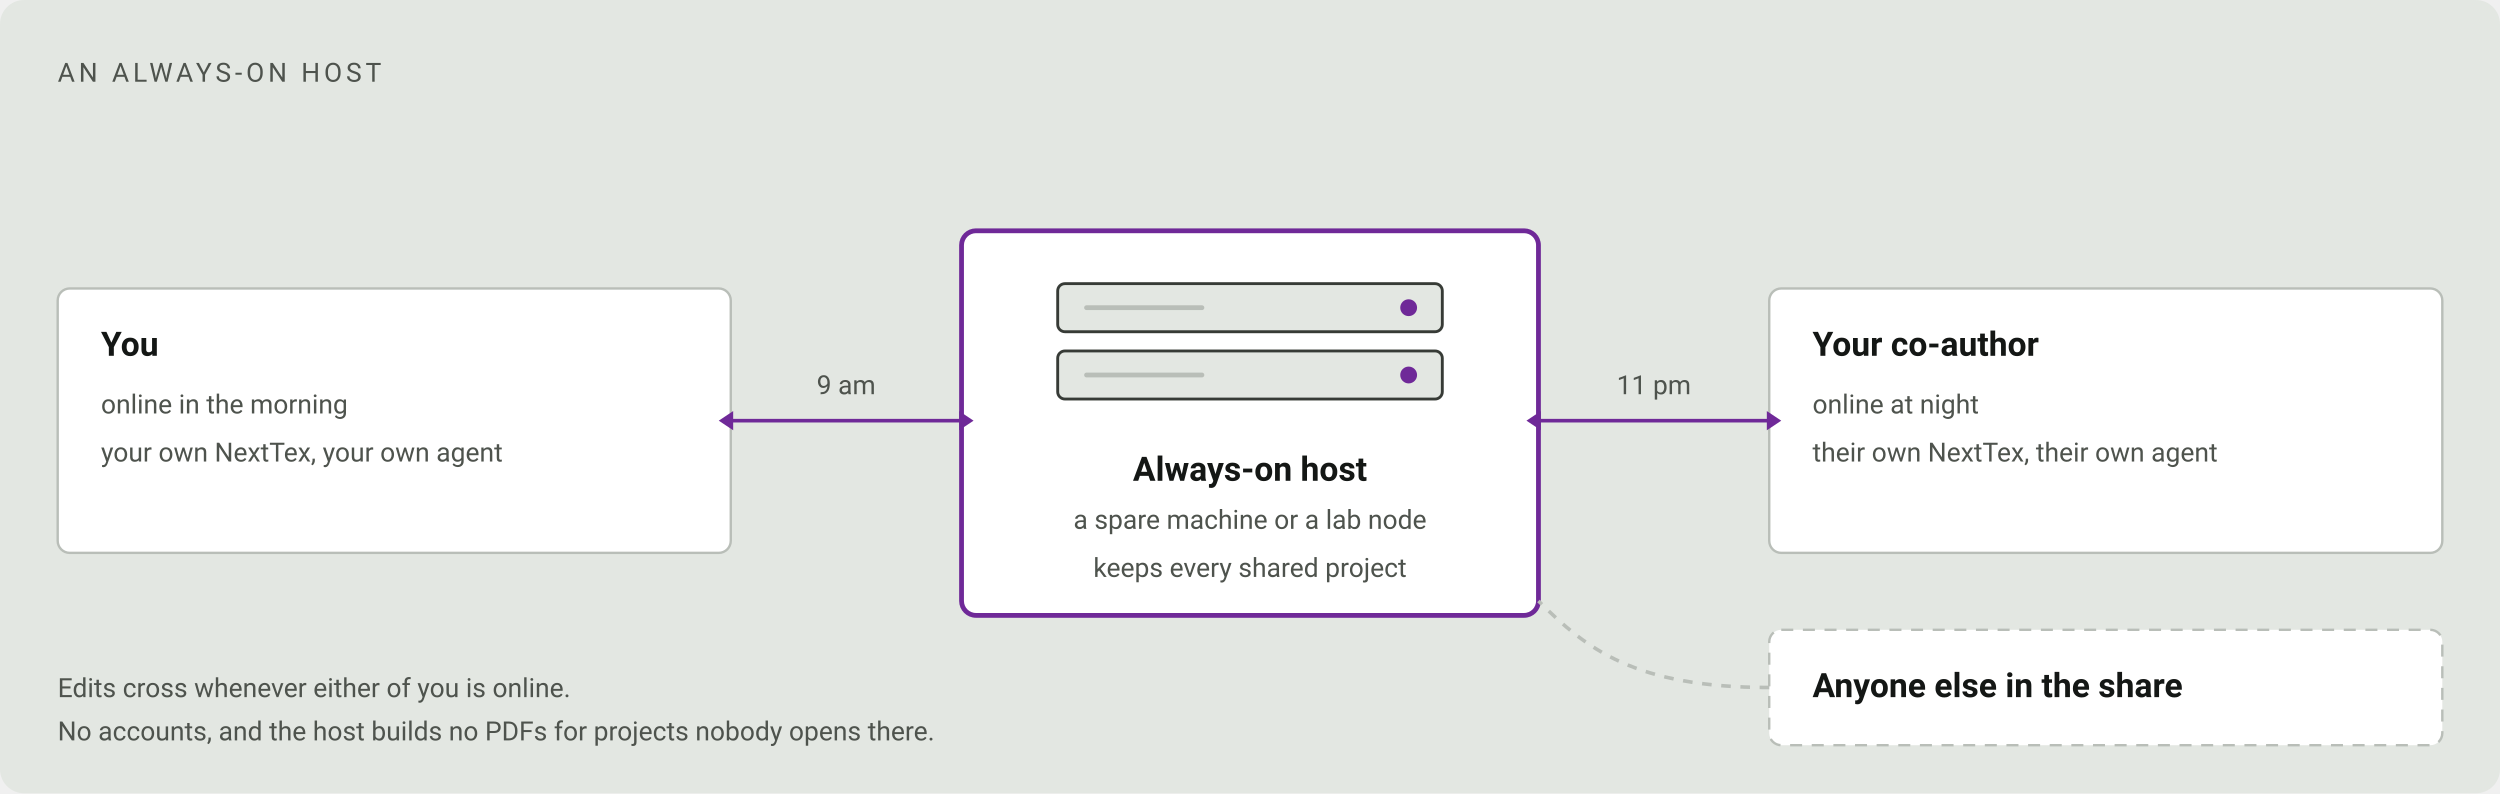
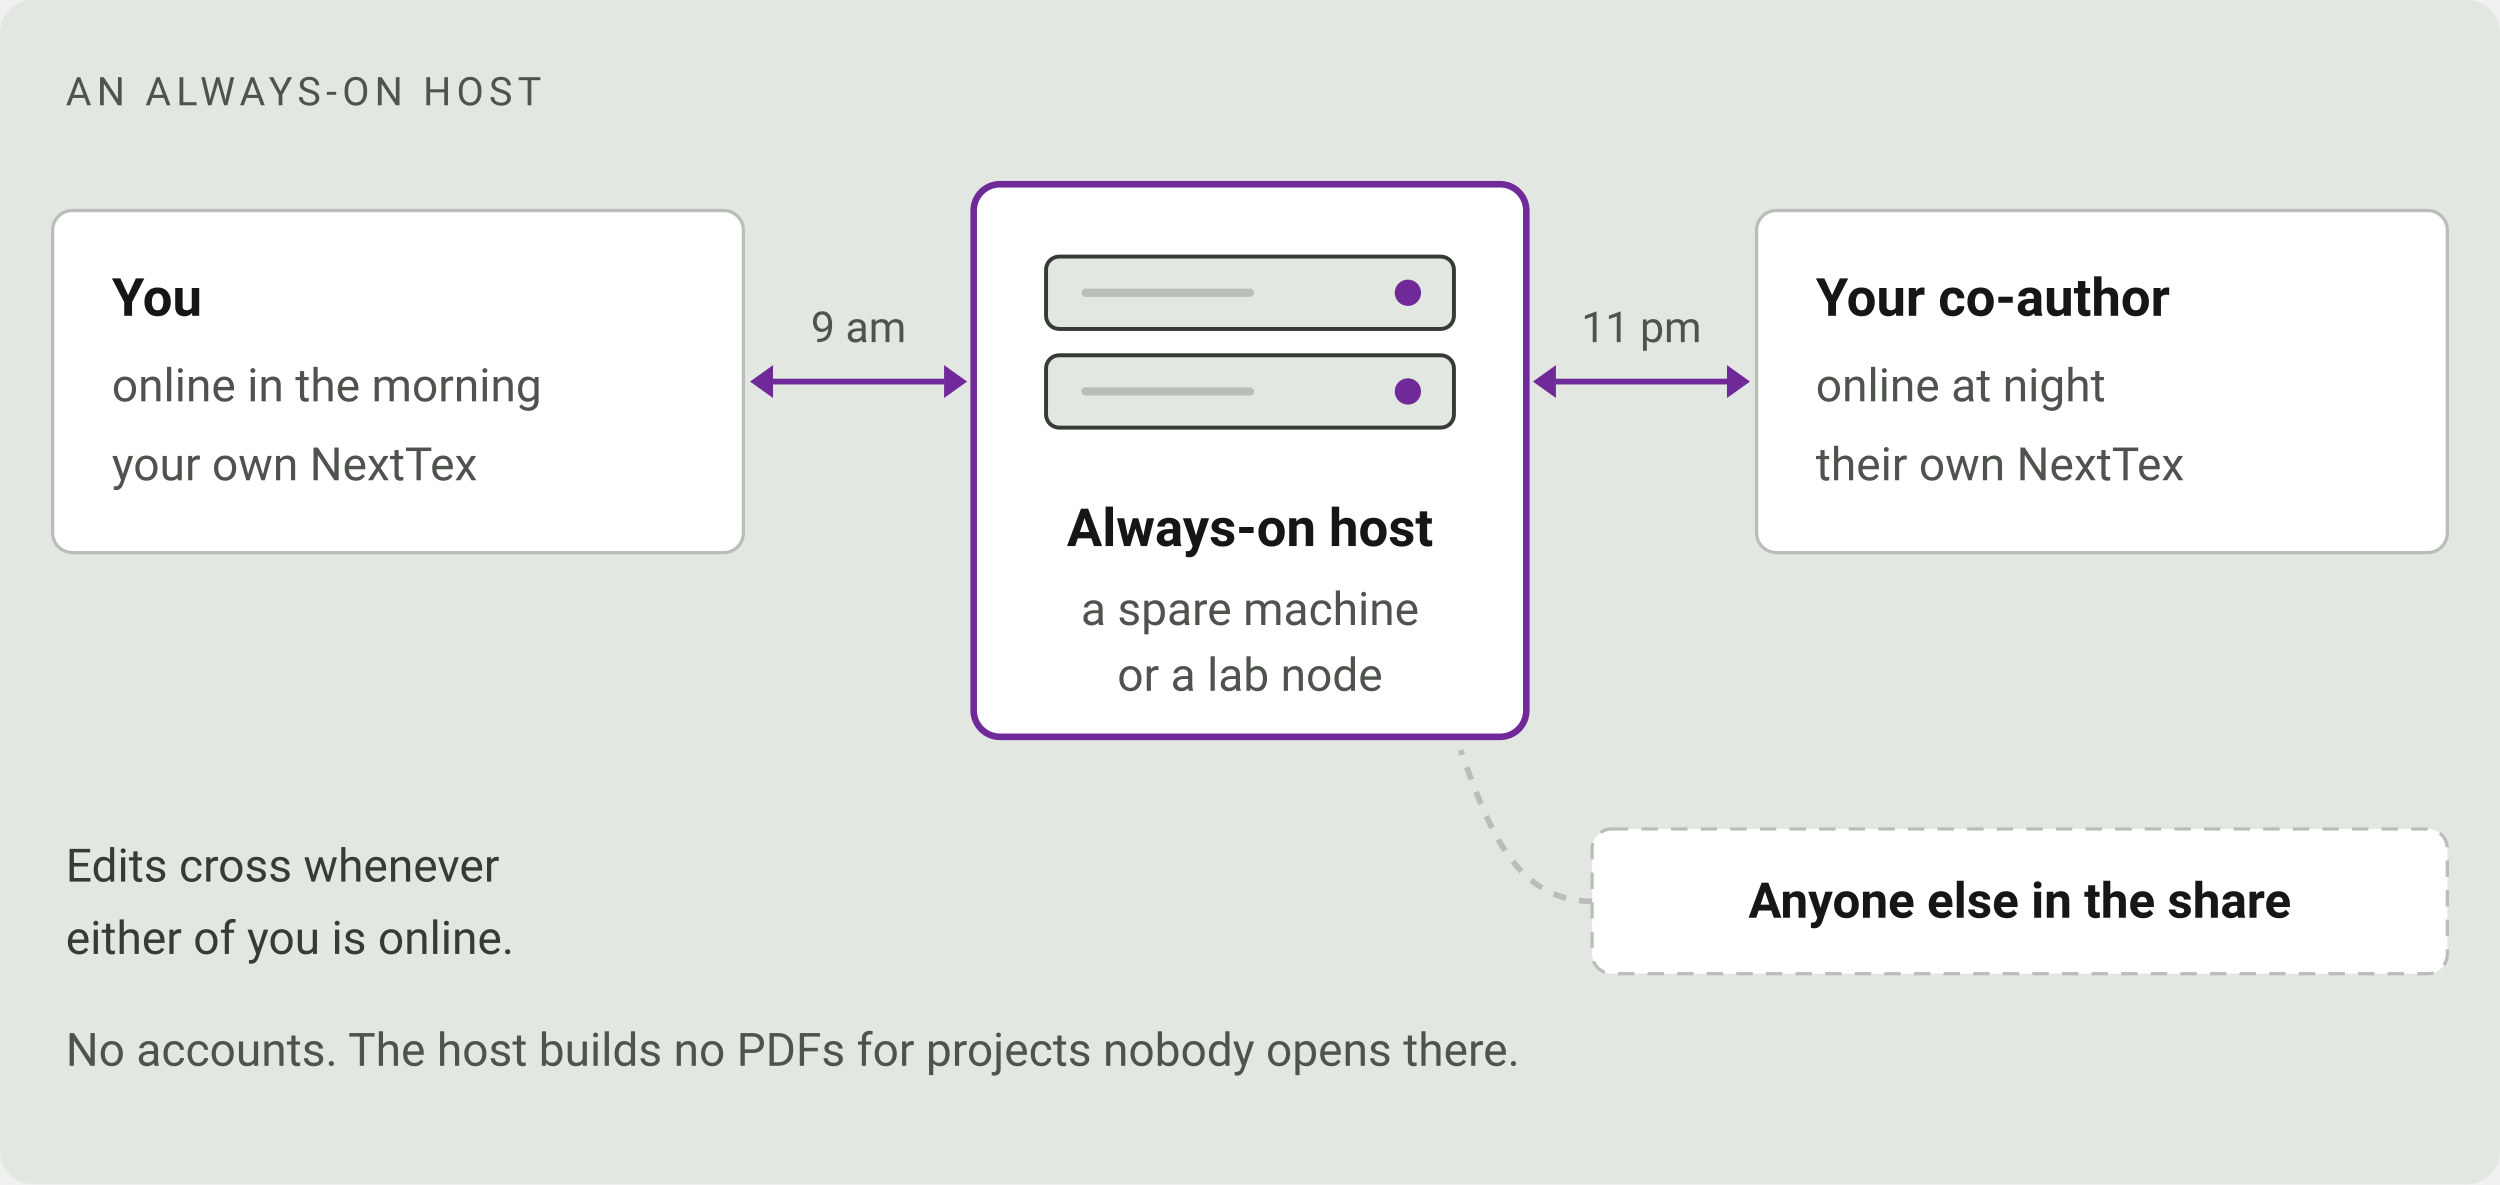
- <svg xmlns="http://www.w3.org/2000/svg" width="1040" height="330" viewBox="0 0 1040 330" role="img" aria-label="An always-on host between writers who are never online together. You, online in the morning, and your co-author, online at night, each connect to one host in the middle, an ordinary NextTex on a machine that stays on. It keeps a copy of every shared project and passes edits along whenever either of you is online. Anyone else in the share connects to it the same way.">
-   <rect width="1040" height="330" rx="10" fill="#E3E7E2" />
-   <text x="24" y="34" font-family="ui-sans-serif,system-ui,-apple-system,Segoe UI,Roboto,sans-serif" font-size="11" letter-spacing="1.6" fill="#4E534D">AN ALWAYS-ON HOST</text>
-   <rect x="24" y="120" width="280" height="110" rx="5" fill="#FFFFFF" stroke="#B9BEB8" stroke-width="1" />
-   <text x="42" y="148" font-family="ui-sans-serif,system-ui,-apple-system,Segoe UI,Roboto,sans-serif" font-size="14" font-weight="600" fill="#141715">You</text>
-   <text x="42" y="172" font-family="ui-sans-serif,system-ui,-apple-system,Segoe UI,Roboto,sans-serif" font-size="11" fill="#4E534D">online in the morning</text>
-   <text x="42" y="192" font-family="ui-sans-serif,system-ui,-apple-system,Segoe UI,Roboto,sans-serif" font-size="11" fill="#4E534D">your own NextTex, your own agent</text>
-   <rect x="736" y="120" width="280" height="110" rx="5" fill="#FFFFFF" stroke="#B9BEB8" stroke-width="1" />
-   <text x="754" y="148" font-family="ui-sans-serif,system-ui,-apple-system,Segoe UI,Roboto,sans-serif" font-size="14" font-weight="600" fill="#141715">Your co-author</text>
-   <text x="754" y="172" font-family="ui-sans-serif,system-ui,-apple-system,Segoe UI,Roboto,sans-serif" font-size="11" fill="#4E534D">online at night</text>
-   <text x="754" y="192" font-family="ui-sans-serif,system-ui,-apple-system,Segoe UI,Roboto,sans-serif" font-size="11" fill="#4E534D">their own NextTex, their own agent</text>
-   <rect x="736" y="262" width="280" height="48" rx="5" fill="#FFFFFF" stroke="#B9BEB8" stroke-width="1" stroke-dasharray="5 4" />
-   <text x="754" y="290" font-family="ui-sans-serif,system-ui,-apple-system,Segoe UI,Roboto,sans-serif" font-size="14" font-weight="600" fill="#141715">Anyone else in the share</text>
-   <rect x="400" y="96" width="240" height="160" rx="6" fill="#FFFFFF" stroke="#6F2998" stroke-width="2" />
-   <rect x="440" y="118" width="160" height="20" rx="3" fill="#E3E7E2" stroke="#373B36" stroke-width="1.2" />
-   <circle cx="586" cy="128" r="3.5" fill="#6F2998" />
-   <line x1="452" y1="128" x2="500" y2="128" stroke="#B9BEB8" stroke-width="2" stroke-linecap="round" />
-   <rect x="440" y="146" width="160" height="20" rx="3" fill="#E3E7E2" stroke="#373B36" stroke-width="1.2" />
-   <circle cx="586" cy="156" r="3.5" fill="#6F2998" />
-   <line x1="452" y1="156" x2="500" y2="156" stroke="#B9BEB8" stroke-width="2" stroke-linecap="round" />
-   <text x="520" y="200" font-family="ui-sans-serif,system-ui,-apple-system,Segoe UI,Roboto,sans-serif" font-size="14" font-weight="600" fill="#141715" text-anchor="middle">Always-on host</text>
-   <text x="520" y="220" font-family="ui-sans-serif,system-ui,-apple-system,Segoe UI,Roboto,sans-serif" font-size="11" fill="#4E534D" text-anchor="middle">a spare machine or a lab node</text>
-   <text x="520" y="240" font-family="ui-sans-serif,system-ui,-apple-system,Segoe UI,Roboto,sans-serif" font-size="11" fill="#4E534D" text-anchor="middle">keeps every shared project</text>
-   <line x1="304" y1="175" x2="400" y2="175" stroke="#6F2998" stroke-width="1.5" />
-   <path d="M399 171 l6 4 -6 4z" fill="#6F2998" />
-   <path d="M305 171 l-6 4 6 4z" fill="#6F2998" />
-   <line x1="736" y1="175" x2="640" y2="175" stroke="#6F2998" stroke-width="1.5" />
-   <path d="M641 171 l-6 4 6 4z" fill="#6F2998" />
-   <path d="M735 171 l6 4 -6 4z" fill="#6F2998" />
-   <text x="352" y="164" font-family="ui-sans-serif,system-ui,-apple-system,Segoe UI,Roboto,sans-serif" font-size="11" fill="#4E534D" text-anchor="middle">9 am</text>
-   <text x="688" y="164" font-family="ui-sans-serif,system-ui,-apple-system,Segoe UI,Roboto,sans-serif" font-size="11" fill="#4E534D" text-anchor="middle">11 pm</text>
-   <path d="M736 286 C680 286 660 270 640 250" fill="none" stroke="#B9BEB8" stroke-width="1.5" stroke-dasharray="4 4" />
-   <text x="24" y="290" font-family="ui-sans-serif,system-ui,-apple-system,Segoe UI,Roboto,sans-serif" font-size="11" fill="#4E534D">Edits cross whenever either of you is online.</text>
-   <text x="24" y="308" font-family="ui-sans-serif,system-ui,-apple-system,Segoe UI,Roboto,sans-serif" font-size="11" fill="#4E534D">No accounts, and the host builds no PDFs for projects nobody opens there.</text>
+ <svg xmlns="http://www.w3.org/2000/svg" width="760" height="360" viewBox="0 0 760 360" role="img" aria-label="An always-on host between writers who are never online together. You, online in the morning, and your co-author, online at night, each connect to one host in the middle, an ordinary NextTex on a machine that stays on. It keeps a copy of every shared project and passes edits along whenever either of you is online. Anyone else in the share connects to it the same way.">
+   <rect width="760" height="360" rx="10" fill="#E3E7E2" />
+   <text x="20" y="32" font-family="ui-sans-serif,system-ui,-apple-system,Segoe UI,Roboto,sans-serif" font-size="12" fill="#4E534D" letter-spacing="1.6">AN ALWAYS-ON HOST</text>
+   <rect x="16" y="64" width="210" height="104" rx="6" fill="#FFFFFF" stroke="#B9BEB8" />
+   <text x="34" y="96" font-family="ui-sans-serif,system-ui,-apple-system,Segoe UI,Roboto,sans-serif" font-size="16" font-weight="600" fill="#141715">You</text>
+   <text x="34" y="122" font-family="ui-sans-serif,system-ui,-apple-system,Segoe UI,Roboto,sans-serif" font-size="14" fill="#4E534D">online in the morning</text>
+   <text x="34" y="146" font-family="ui-sans-serif,system-ui,-apple-system,Segoe UI,Roboto,sans-serif" font-size="14" fill="#4E534D">your own NextTex</text>
+   <rect x="534" y="64" width="210" height="104" rx="6" fill="#FFFFFF" stroke="#B9BEB8" />
+   <text x="552" y="96" font-family="ui-sans-serif,system-ui,-apple-system,Segoe UI,Roboto,sans-serif" font-size="16" font-weight="600" fill="#141715">Your co-author</text>
+   <text x="552" y="122" font-family="ui-sans-serif,system-ui,-apple-system,Segoe UI,Roboto,sans-serif" font-size="14" fill="#4E534D">online at night</text>
+   <text x="552" y="146" font-family="ui-sans-serif,system-ui,-apple-system,Segoe UI,Roboto,sans-serif" font-size="14" fill="#4E534D">their own NextTex</text>
+   <rect x="296" y="56" width="168" height="168" rx="8" fill="#FFFFFF" stroke="#6F2998" stroke-width="2" />
+   <rect x="318" y="78" width="124" height="22" rx="4" fill="#E3E7E2" stroke="#373B36" stroke-width="1.2" />
+   <line x1="330" y1="89" x2="380" y2="89" stroke="#B9BEB8" stroke-width="2.5" stroke-linecap="round" />
+   <circle cx="428" cy="89" r="4" fill="#6F2998" />
+   <rect x="318" y="108" width="124" height="22" rx="4" fill="#E3E7E2" stroke="#373B36" stroke-width="1.2" />
+   <line x1="330" y1="119" x2="380" y2="119" stroke="#B9BEB8" stroke-width="2.5" stroke-linecap="round" />
+   <circle cx="428" cy="119" r="4" fill="#6F2998" />
+   <text x="380" y="166" font-family="ui-sans-serif,system-ui,-apple-system,Segoe UI,Roboto,sans-serif" font-size="16" font-weight="600" text-anchor="middle" fill="#141715">Always-on host</text>
+   <text x="380" y="190" font-family="ui-sans-serif,system-ui,-apple-system,Segoe UI,Roboto,sans-serif" font-size="14" text-anchor="middle" fill="#4E534D">a spare machine</text>
+   <text x="380" y="210" font-family="ui-sans-serif,system-ui,-apple-system,Segoe UI,Roboto,sans-serif" font-size="14" text-anchor="middle" fill="#4E534D">or a lab node</text>
+   <line x1="235" y1="116" x2="287" y2="116" stroke="#6F2998" stroke-width="1.75" />
+   <path d="M287 111 l7 5 -7 5z" fill="#6F2998" />
+   <path d="M235 111 l-7 5 7 5z" fill="#6F2998" />
+   <line x1="473" y1="116" x2="525" y2="116" stroke="#6F2998" stroke-width="1.75" />
+   <path d="M525 111 l7 5 -7 5z" fill="#6F2998" />
+   <path d="M473 111 l-7 5 7 5z" fill="#6F2998" />
+   <text x="261" y="104" font-family="ui-sans-serif,system-ui,-apple-system,Segoe UI,Roboto,sans-serif" font-size="13" text-anchor="middle" fill="#4E534D">9 am</text>
+   <text x="499" y="104" font-family="ui-sans-serif,system-ui,-apple-system,Segoe UI,Roboto,sans-serif" font-size="13" text-anchor="middle" fill="#4E534D">11 pm</text>
+   <rect x="484" y="252" width="260" height="44" rx="6" fill="#FFFFFF" stroke="#B9BEB8" stroke-dasharray="5 4" />
+   <text x="614" y="279" font-family="ui-sans-serif,system-ui,-apple-system,Segoe UI,Roboto,sans-serif" font-size="15" font-weight="600" text-anchor="middle" fill="#141715">Anyone else in the share</text>
+   <path d="M484 274 C460 274 452 250 444 228" fill="none" stroke="#B9BEB8" stroke-width="1.75" stroke-dasharray="4 4" />
+   <text x="20" y="268" font-family="ui-sans-serif,system-ui,-apple-system,Segoe UI,Roboto,sans-serif" font-size="14" fill="#373B36">Edits cross whenever</text>
+   <text x="20" y="290" font-family="ui-sans-serif,system-ui,-apple-system,Segoe UI,Roboto,sans-serif" font-size="14" fill="#373B36">either of you is online.</text>
+   <text x="20" y="324" font-family="ui-sans-serif,system-ui,-apple-system,Segoe UI,Roboto,sans-serif" font-size="14" fill="#4E534D">No accounts. The host builds no PDFs for projects nobody opens there.</text>
</svg>
